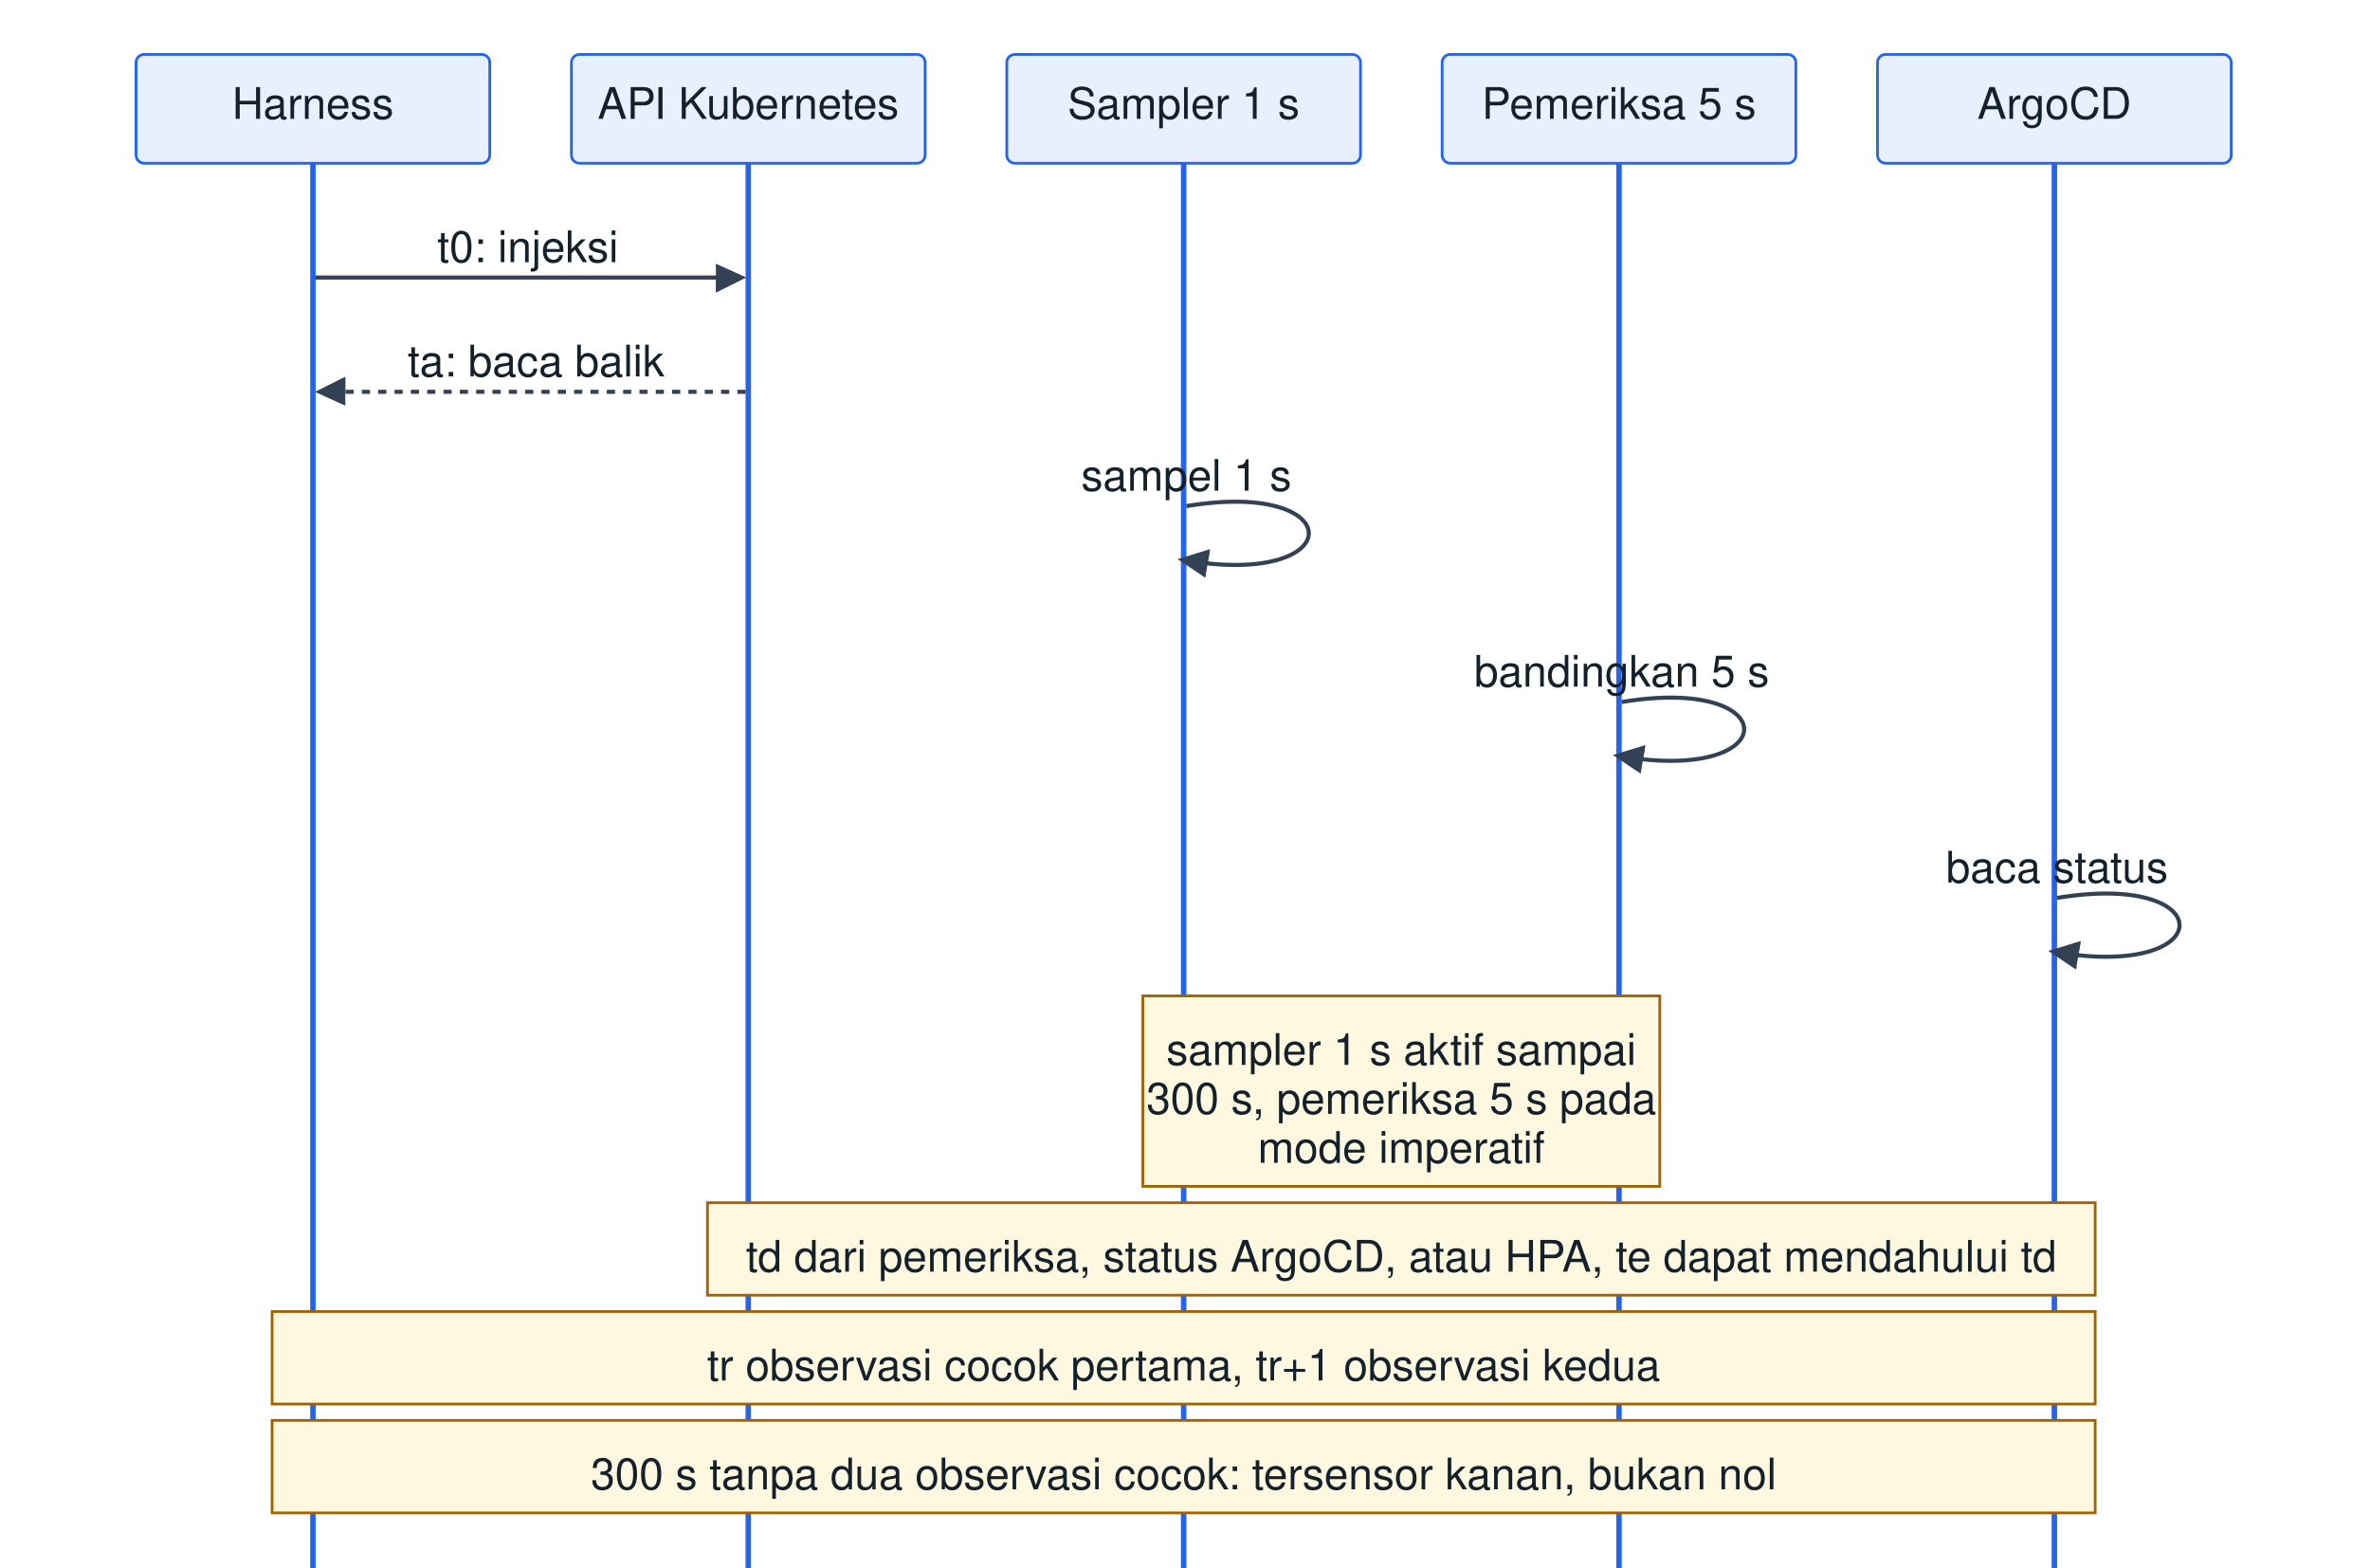
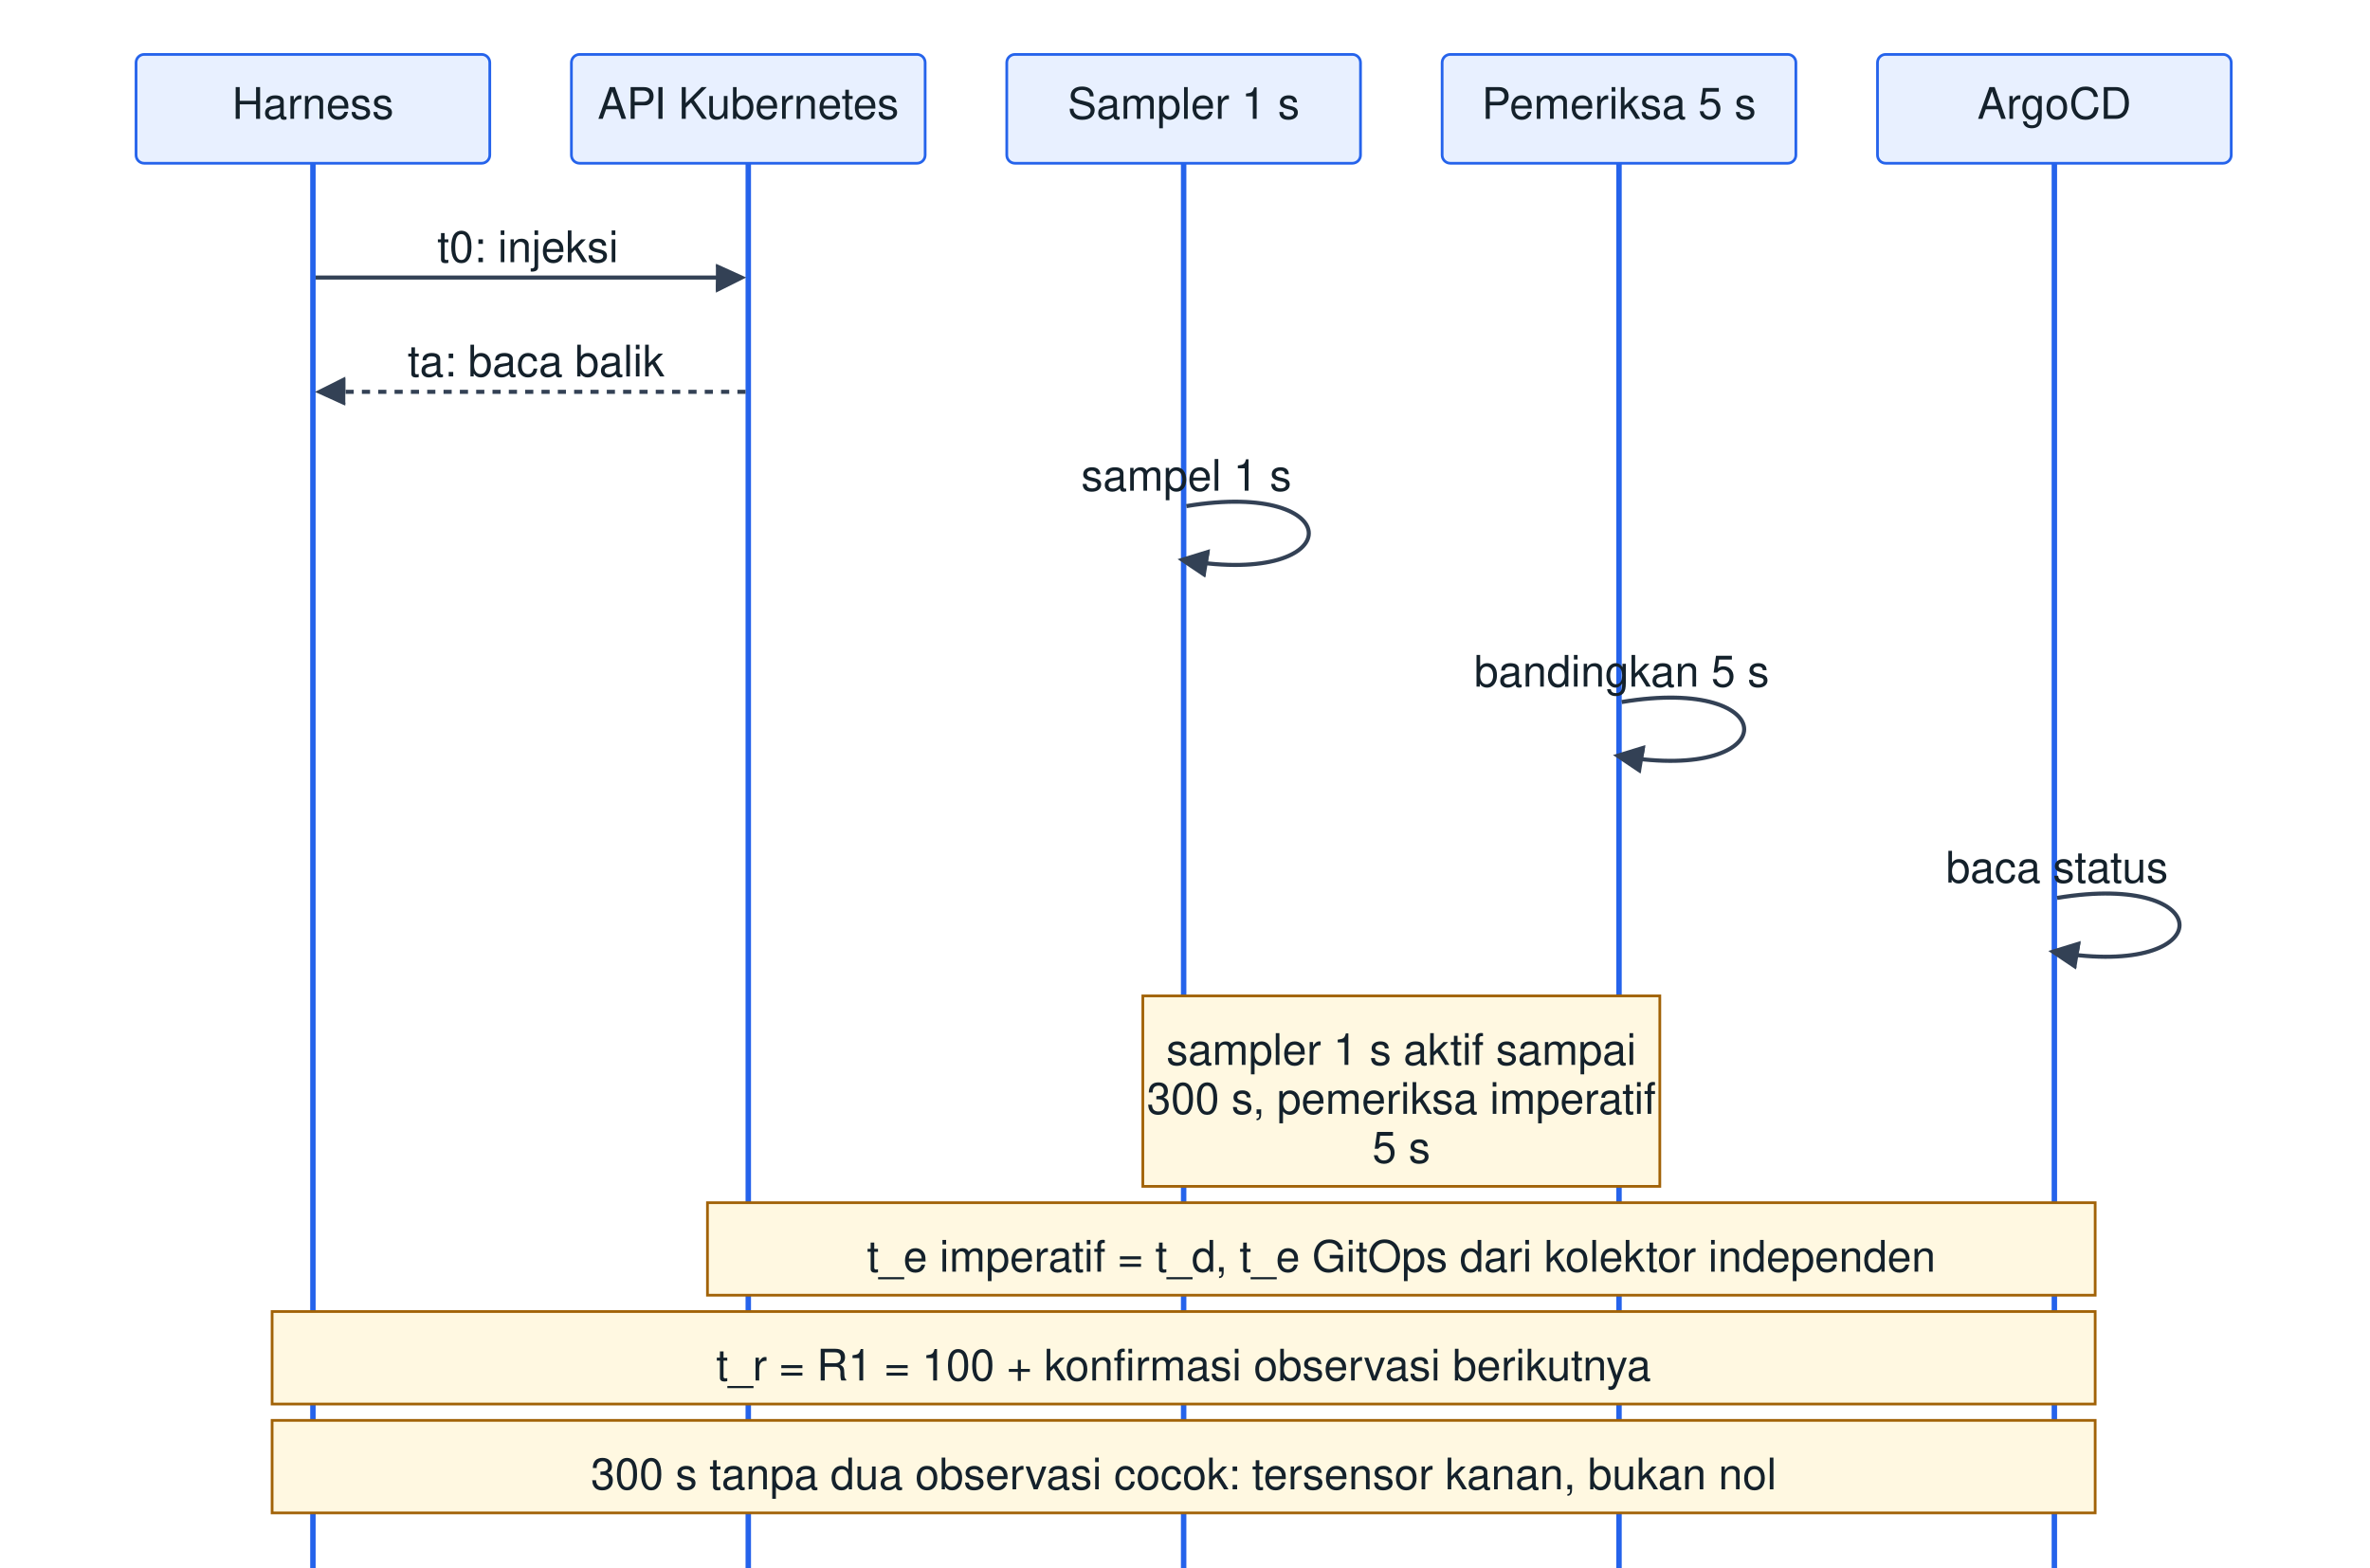
<svg xmlns="http://www.w3.org/2000/svg" id="my-svg" width="871" height="576" viewBox="-50 -20 871 576" role="graphics-document document" aria-roledescription="sequence" style="background-color: white;">
  <g>
    <line id="actor4" x1="705" y1="40" x2="705" y2="2000" class="actor-line 200" stroke-width="0.5px" stroke="#999" name="A" data-et="life-line" data-id="A" />
    <g id="root-4" data-et="participant" data-type="participant" data-id="A">
      <rect x="640" y="0" fill="#eaeaea" stroke="#666" width="130" height="40" name="A" rx="3" ry="3" class="actor actor-top" />
      <text x="705" y="20" dominant-baseline="central" alignment-baseline="central" class="actor actor-box" style="text-anchor: middle; font-size: 16px; font-weight: 400;">
        <tspan x="705" dy="0">ArgoCD</tspan>
      </text>
    </g>
  </g>
  <g>
    <line id="actor3" x1="545" y1="40" x2="545" y2="2000" class="actor-line 200" stroke-width="0.5px" stroke="#999" name="P" data-et="life-line" data-id="P" />
    <g id="root-3" data-et="participant" data-type="participant" data-id="P">
      <rect x="480" y="0" fill="#eaeaea" stroke="#666" width="130" height="40" name="P" rx="3" ry="3" class="actor actor-top" />
      <text x="545" y="20" dominant-baseline="central" alignment-baseline="central" class="actor actor-box" style="text-anchor: middle; font-size: 16px; font-weight: 400;">
        <tspan x="545" dy="0">Pemeriksa 5 s</tspan>
      </text>
    </g>
  </g>
  <g>
    <line id="actor2" x1="385" y1="40" x2="385" y2="2000" class="actor-line 200" stroke-width="0.5px" stroke="#999" name="S" data-et="life-line" data-id="S" />
    <g id="root-2" data-et="participant" data-type="participant" data-id="S">
      <rect x="320" y="0" fill="#eaeaea" stroke="#666" width="130" height="40" name="S" rx="3" ry="3" class="actor actor-top" />
      <text x="385" y="20" dominant-baseline="central" alignment-baseline="central" class="actor actor-box" style="text-anchor: middle; font-size: 16px; font-weight: 400;">
        <tspan x="385" dy="0">Sampler 1 s</tspan>
      </text>
    </g>
  </g>
  <g>
    <line id="actor1" x1="225" y1="40" x2="225" y2="2000" class="actor-line 200" stroke-width="0.5px" stroke="#999" name="K" data-et="life-line" data-id="K" />
    <g id="root-1" data-et="participant" data-type="participant" data-id="K">
      <rect x="160" y="0" fill="#eaeaea" stroke="#666" width="130" height="40" name="K" rx="3" ry="3" class="actor actor-top" />
      <text x="225" y="20" dominant-baseline="central" alignment-baseline="central" class="actor actor-box" style="text-anchor: middle; font-size: 16px; font-weight: 400;">
        <tspan x="225" dy="0">API Kubernetes</tspan>
      </text>
    </g>
  </g>
  <g>
    <line id="actor0" x1="65" y1="40" x2="65" y2="2000" class="actor-line 200" stroke-width="0.5px" stroke="#999" name="H" data-et="life-line" data-id="H" />
    <g id="root-0" data-et="participant" data-type="participant" data-id="H">
      <rect x="0" y="0" fill="#eaeaea" stroke="#666" width="130" height="40" name="H" rx="3" ry="3" class="actor actor-top" />
      <text x="65" y="20" dominant-baseline="central" alignment-baseline="central" class="actor actor-box" style="text-anchor: middle; font-size: 16px; font-weight: 400;">
        <tspan x="65" dy="0">Harness</tspan>
      </text>
    </g>
  </g>
-   <style>#my-svg{font-family:Helvetica,Arial,sans-serif;font-size:16px;fill:#14212b;}@keyframes edge-animation-frame{from{stroke-dashoffset:0;}}@keyframes dash{to{stroke-dashoffset:0;}}#my-svg .edge-animation-slow{stroke-dasharray:9,5!important;stroke-dashoffset:900;animation:dash 50s linear infinite;stroke-linecap:round;}#my-svg .edge-animation-fast{stroke-dasharray:9,5!important;stroke-dashoffset:900;animation:dash 20s linear infinite;stroke-linecap:round;}#my-svg .error-icon{fill:hsl(33.333, 36%, 100%);}#my-svg .error-text{fill:rgb(0, 0, 0);stroke:rgb(0, 0, 0);}#my-svg .edge-thickness-normal{stroke-width:1px;}#my-svg .edge-thickness-thick{stroke-width:3.5px;}#my-svg .edge-pattern-solid{stroke-dasharray:0;}#my-svg .edge-thickness-invisible{stroke-width:0;fill:none;}#my-svg .edge-pattern-dashed{stroke-dasharray:3;}#my-svg .edge-pattern-dotted{stroke-dasharray:2;}#my-svg .marker{fill:#475569;stroke:#475569;}#my-svg .marker.cross{stroke:#475569;}#my-svg svg{font-family:Helvetica,Arial,sans-serif;font-size:16px;}#my-svg p{margin:0;}#my-svg .actor{stroke:#2563eb;fill:#e8f0ff;stroke-width:1;}#my-svg rect.actor.outer-path[data-look="neo"]{filter:drop-shadow( 1px 2px 2px rgba(185,185,185,1));}#my-svg rect.note[data-look="neo"]{stroke:#a16207;fill:#fff8e1;filter:drop-shadow( 1px 2px 2px rgba(185,185,185,1));}#my-svg text.actor&gt;tspan{fill:#14212b;stroke:none;}#my-svg .actor-line{stroke:#2563eb;}#my-svg .innerArc{stroke-width:1.5;stroke-dasharray:none;}#my-svg .messageLine0{stroke-width:1.5;stroke-dasharray:none;stroke:#334155;}#my-svg .messageLine1{stroke-width:1.5;stroke-dasharray:2,2;stroke:#334155;}#my-svg [id$="-arrowhead"] path{fill:#334155;stroke:#334155;}#my-svg .sequenceNumber{fill:#b8aa96;}#my-svg [id$="-sequencenumber"]{fill:#334155;}#my-svg [id$="-crosshead"] path{fill:#334155;stroke:#334155;}#my-svg .messageText{fill:#14212b;stroke:none;}#my-svg .labelBox{stroke:#94a3b8;fill:#eef2f7;filter:none;}#my-svg .labelText,#my-svg .labelText&gt;tspan{fill:#14212b;stroke:none;}#my-svg .loopText,#my-svg .loopText&gt;tspan{fill:#14212b;stroke:none;}#my-svg .sectionTitle,#my-svg .sectionTitle&gt;tspan{fill:#14212b;stroke:none;}#my-svg .loopLine{stroke-width:2px;stroke-dasharray:2,2;stroke:#94a3b8;fill:#94a3b8;}#my-svg .note{stroke:#a16207;fill:#fff8e1;}#my-svg .noteText,#my-svg .noteText&gt;tspan{fill:#14212b;stroke:none;font-weight:normal;}#my-svg .activation0{fill:#e8f0ff;stroke:#2563eb;}#my-svg .activation1{fill:#e8f0ff;stroke:#2563eb;}#my-svg .activation2{fill:#e8f0ff;stroke:#2563eb;}#my-svg .actorPopupMenu{position:absolute;}#my-svg .actorPopupMenuPanel{position:absolute;fill:#e8f0ff;box-shadow:0px 8px 16px 0px rgba(0,0,0,0.2);filter:drop-shadow(3px 5px 2px rgb(0 0 0 / 0.4));}#my-svg .actor-man circle,#my-svg line{fill:#e8f0ff;stroke-width:2px;}#my-svg g rect.rect{filter:drop-shadow( 1px 2px 2px rgba(185,185,185,1));stroke:#64748b;}#my-svg .node .neo-node{stroke:#64748b;}#my-svg [data-look="neo"].node rect,#my-svg [data-look="neo"].cluster rect,#my-svg [data-look="neo"].node polygon{stroke:url(#my-svg-gradient);filter:drop-shadow( 1px 2px 2px rgba(185,185,185,1));}#my-svg [data-look="neo"].node path{stroke:url(#my-svg-gradient);stroke-width:1px;}#my-svg [data-look="neo"].node .outer-path{filter:drop-shadow( 1px 2px 2px rgba(185,185,185,1));}#my-svg [data-look="neo"].node .neo-line path{stroke:#64748b;filter:none;}#my-svg [data-look="neo"].node circle{stroke:url(#my-svg-gradient);filter:drop-shadow( 1px 2px 2px rgba(185,185,185,1));}#my-svg [data-look="neo"].node circle .state-start{fill:#000000;}#my-svg [data-look="neo"].icon-shape .icon{fill:url(#my-svg-gradient);filter:drop-shadow( 1px 2px 2px rgba(185,185,185,1));}#my-svg [data-look="neo"].icon-shape .icon-neo path{stroke:url(#my-svg-gradient);filter:drop-shadow( 1px 2px 2px rgba(185,185,185,1));}#my-svg :root{--mermaid-font-family:"trebuchet ms",verdana,arial,sans-serif;}</style>
+   <style>#my-svg{font-family:Helvetica,Arial,sans-serif;font-size:16px;fill:#14212b;}@keyframes edge-animation-frame{from{stroke-dashoffset:0;}}@keyframes dash{to{stroke-dashoffset:0;}}#my-svg .edge-animation-slow{stroke-dasharray:9,5!important;stroke-dashoffset:900;animation:dash 50s linear infinite;stroke-linecap:round;}#my-svg .edge-animation-fast{stroke-dasharray:9,5!important;stroke-dashoffset:900;animation:dash 20s linear infinite;stroke-linecap:round;}#my-svg .error-icon{fill:hsl(33.333, 36%, 100%);}#my-svg .error-text{fill:rgb(0, 0, 0);stroke:rgb(0, 0, 0);}#my-svg .edge-thickness-normal{stroke-width:1px;}#my-svg .edge-thickness-thick{stroke-width:3.5px;}#my-svg .edge-pattern-solid{stroke-dasharray:0;}#my-svg .edge-thickness-invisible{stroke-width:0;fill:none;}#my-svg .edge-pattern-dashed{stroke-dasharray:3;}#my-svg .edge-pattern-dotted{stroke-dasharray:2;}#my-svg .marker{fill:#475569;stroke:#475569;}#my-svg .marker.cross{stroke:#475569;}#my-svg svg{font-family:Helvetica,Arial,sans-serif;font-size:16px;}#my-svg p{margin:0;}#my-svg .actor{stroke:#2563eb;fill:#e8f0ff;stroke-width:1;}#my-svg rect.actor.outer-path[data-look="neo"]{filter:drop-shadow( 1px 2px 2px rgba(185,185,185,1));}#my-svg rect.note[data-look="neo"]{stroke:#a16207;fill:#fff8e1;filter:drop-shadow( 1px 2px 2px rgba(185,185,185,1));}#my-svg text.actor&gt;tspan{fill:#14212b;stroke:none;}#my-svg .actor-line{stroke:#2563eb;}#my-svg .innerArc{stroke-width:1.5;stroke-dasharray:none;}#my-svg .messageLine0{stroke-width:1.5;stroke-dasharray:none;stroke:#334155;}#my-svg .messageLine1{stroke-width:1.5;stroke-dasharray:2,2;stroke:#334155;}#my-svg [id$="-arrowhead"] path{fill:#334155;stroke:#334155;}#my-svg .sequenceNumber{fill:#b8aa96;}#my-svg [id$="-sequencenumber"]{fill:#334155;}#my-svg [id$="-crosshead"] path{fill:#334155;stroke:#334155;}#my-svg .messageText{fill:#14212b;stroke:none;}#my-svg .labelBox{stroke:#94a3b8;fill:#eef2f7;filter:none;}#my-svg .labelText,#my-svg .labelText&gt;tspan{fill:#14212b;stroke:none;}#my-svg .loopText,#my-svg .loopText&gt;tspan{fill:#14212b;stroke:none;}#my-svg .sectionTitle,#my-svg .sectionTitle&gt;tspan{fill:#14212b;stroke:none;}#my-svg .loopLine{stroke-width:2px;stroke-dasharray:2,2;stroke:#94a3b8;fill:#94a3b8;}#my-svg .note{stroke:#a16207;fill:#fff8e1;}#my-svg .noteText,#my-svg .noteText&gt;tspan{fill:#14212b;stroke:none;}#my-svg .activation0{fill:#e8f0ff;stroke:#2563eb;}#my-svg .activation1{fill:#e8f0ff;stroke:#2563eb;}#my-svg .activation2{fill:#e8f0ff;stroke:#2563eb;}#my-svg .actorPopupMenu{position:absolute;}#my-svg .actorPopupMenuPanel{position:absolute;fill:#e8f0ff;box-shadow:0px 8px 16px 0px rgba(0,0,0,0.2);filter:drop-shadow(3px 5px 2px rgb(0 0 0 / 0.4));}#my-svg .actor-man circle,#my-svg line{fill:#e8f0ff;stroke-width:2px;}#my-svg g rect.rect{filter:drop-shadow( 1px 2px 2px rgba(185,185,185,1));stroke:#64748b;}#my-svg .node .neo-node{stroke:#64748b;}#my-svg [data-look="neo"].node rect,#my-svg [data-look="neo"].cluster rect,#my-svg [data-look="neo"].node polygon{stroke:url(#my-svg-gradient);filter:drop-shadow( 1px 2px 2px rgba(185,185,185,1));}#my-svg [data-look="neo"].swimlane.cluster rect{filter:none;}#my-svg [data-look="neo"].node path{stroke:url(#my-svg-gradient);stroke-width:1px;}#my-svg [data-look="neo"].node .outer-path{filter:drop-shadow( 1px 2px 2px rgba(185,185,185,1));}#my-svg [data-look="neo"].node .neo-line path{stroke:#64748b;filter:none;}#my-svg [data-look="neo"].node circle{stroke:url(#my-svg-gradient);filter:drop-shadow( 1px 2px 2px rgba(185,185,185,1));}#my-svg [data-look="neo"].node circle .state-start{fill:#000000;}#my-svg [data-look="neo"].icon-shape .icon{fill:url(#my-svg-gradient);filter:drop-shadow( 1px 2px 2px rgba(185,185,185,1));}#my-svg [data-look="neo"].icon-shape .icon-neo path{stroke:url(#my-svg-gradient);filter:drop-shadow( 1px 2px 2px rgba(185,185,185,1));}#my-svg :root{--mermaid-font-family:"trebuchet ms",verdana,arial,sans-serif;}</style>
  <g />
  <defs>
    <symbol id="my-svg-computer" width="24" height="24">
      <path transform="scale(.5)" d="M2 2v13h20v-13h-20zm18 11h-16v-9h16v9zm-10.228 6l.466-1h3.524l.467 1h-4.457zm14.228 3h-24l2-6h2.104l-1.33 4h18.45l-1.297-4h2.073l2 6zm-5-10h-14v-7h14v7z" />
    </symbol>
  </defs>
  <defs>
    <symbol id="my-svg-database" fill-rule="evenodd" clip-rule="evenodd">
      <path transform="scale(.5)" d="M12.258.001l.256.004.255.005.253.008.251.01.249.012.247.015.246.016.242.019.241.02.239.023.236.024.233.027.231.028.229.031.225.032.223.034.22.036.217.038.214.04.211.041.208.043.205.045.201.046.198.048.194.05.191.051.187.053.183.054.18.056.175.057.172.059.168.06.163.061.16.063.155.064.15.066.074.033.073.033.071.034.07.034.069.035.068.035.067.035.066.035.064.036.064.036.062.036.06.036.06.037.058.037.058.037.055.038.055.038.053.038.052.038.051.039.05.039.048.039.047.039.045.04.044.04.043.04.041.04.04.041.039.041.037.041.036.041.034.041.033.042.032.042.03.042.029.042.027.042.026.043.024.043.023.043.021.043.02.043.018.044.017.043.015.044.013.044.012.044.011.045.009.044.007.045.006.045.004.045.002.045.001.045v17l-.001.045-.002.045-.004.045-.006.045-.007.045-.009.044-.011.045-.012.044-.013.044-.015.044-.017.043-.018.044-.02.043-.021.043-.023.043-.024.043-.026.043-.027.042-.029.042-.03.042-.032.042-.033.042-.034.041-.036.041-.037.041-.039.041-.04.041-.041.04-.043.04-.044.04-.045.04-.047.039-.048.039-.05.039-.051.039-.052.038-.053.038-.055.038-.055.038-.058.037-.058.037-.06.037-.06.036-.062.036-.064.036-.064.036-.066.035-.067.035-.068.035-.069.035-.07.034-.071.034-.073.033-.074.033-.15.066-.155.064-.16.063-.163.061-.168.06-.172.059-.175.057-.18.056-.183.054-.187.053-.191.051-.194.05-.198.048-.201.046-.205.045-.208.043-.211.041-.214.04-.217.038-.22.036-.223.034-.225.032-.229.031-.231.028-.233.027-.236.024-.239.023-.241.02-.242.019-.246.016-.247.015-.249.012-.251.01-.253.008-.255.005-.256.004-.258.001-.258-.001-.256-.004-.255-.005-.253-.008-.251-.01-.249-.012-.247-.015-.245-.016-.243-.019-.241-.02-.238-.023-.236-.024-.234-.027-.231-.028-.228-.031-.226-.032-.223-.034-.22-.036-.217-.038-.214-.04-.211-.041-.208-.043-.204-.045-.201-.046-.198-.048-.195-.05-.19-.051-.187-.053-.184-.054-.179-.056-.176-.057-.172-.059-.167-.06-.164-.061-.159-.063-.155-.064-.151-.066-.074-.033-.072-.033-.072-.034-.07-.034-.069-.035-.068-.035-.067-.035-.066-.035-.064-.036-.063-.036-.062-.036-.061-.036-.06-.037-.058-.037-.057-.037-.056-.038-.055-.038-.053-.038-.052-.038-.051-.039-.049-.039-.049-.039-.046-.039-.046-.04-.044-.04-.043-.04-.041-.04-.04-.041-.039-.041-.037-.041-.036-.041-.034-.041-.033-.042-.032-.042-.03-.042-.029-.042-.027-.042-.026-.043-.024-.043-.023-.043-.021-.043-.02-.043-.018-.044-.017-.043-.015-.044-.013-.044-.012-.044-.011-.045-.009-.044-.007-.045-.006-.045-.004-.045-.002-.045-.001-.045v-17l.001-.045.002-.045.004-.045.006-.045.007-.045.009-.044.011-.045.012-.044.013-.044.015-.044.017-.043.018-.044.02-.043.021-.043.023-.043.024-.043.026-.043.027-.042.029-.042.03-.042.032-.042.033-.042.034-.041.036-.041.037-.041.039-.041.04-.041.041-.04.043-.04.044-.04.046-.04.046-.039.049-.039.049-.039.051-.039.052-.038.053-.038.055-.038.056-.038.057-.037.058-.037.06-.037.061-.036.062-.036.063-.036.064-.036.066-.035.067-.035.068-.035.069-.035.07-.034.072-.034.072-.033.074-.033.151-.066.155-.064.159-.063.164-.061.167-.06.172-.059.176-.057.179-.056.184-.054.187-.053.19-.051.195-.05.198-.048.201-.046.204-.045.208-.043.211-.041.214-.04.217-.038.22-.036.223-.034.226-.032.228-.031.231-.028.234-.027.236-.024.238-.023.241-.02.243-.019.245-.016.247-.015.249-.012.251-.01.253-.008.255-.005.256-.004.258-.001.258.001zm-9.258 20.499v.01l.001.021.003.021.004.022.005.021.006.022.007.022.009.023.01.022.011.023.012.023.013.023.015.023.016.024.017.023.018.024.019.024.021.024.022.025.023.024.024.025.052.049.056.05.061.051.066.051.07.051.075.051.079.052.084.052.088.052.092.052.097.052.102.051.105.052.11.052.114.051.119.051.123.051.127.05.131.05.135.05.139.048.144.049.147.047.152.047.155.047.16.045.163.045.167.043.171.043.176.041.178.041.183.039.187.039.19.037.194.035.197.035.202.033.204.031.209.03.212.029.216.027.219.025.222.024.226.021.23.02.233.018.236.016.24.015.243.012.246.01.249.008.253.005.256.004.259.001.26-.001.257-.004.254-.005.25-.008.247-.011.244-.012.241-.014.237-.016.233-.018.231-.021.226-.021.224-.024.22-.026.216-.027.212-.028.21-.031.205-.031.202-.034.198-.034.194-.036.191-.037.187-.039.183-.04.179-.04.175-.042.172-.043.168-.044.163-.045.16-.046.155-.046.152-.047.148-.048.143-.049.139-.049.136-.05.131-.05.126-.05.123-.051.118-.052.114-.051.11-.052.106-.052.101-.052.096-.052.092-.052.088-.053.083-.051.079-.052.074-.052.07-.051.065-.051.06-.051.056-.05.051-.05.023-.024.023-.025.021-.024.02-.024.019-.024.018-.024.017-.024.015-.023.014-.024.013-.023.012-.023.01-.023.01-.022.008-.022.006-.022.006-.022.004-.022.004-.021.001-.021.001-.021v-4.127l-.077.055-.08.053-.083.054-.085.053-.087.052-.09.052-.093.051-.095.05-.097.05-.1.049-.102.049-.105.048-.106.047-.109.047-.111.046-.114.045-.115.045-.118.044-.12.043-.122.042-.124.042-.126.041-.128.04-.13.04-.132.038-.134.038-.135.037-.138.037-.139.035-.142.035-.143.034-.144.033-.147.032-.148.031-.15.03-.151.03-.153.029-.154.027-.156.027-.158.026-.159.025-.161.024-.162.023-.163.022-.165.021-.166.02-.167.019-.169.018-.169.017-.171.016-.173.015-.173.014-.175.013-.175.012-.177.011-.178.01-.179.008-.179.008-.181.006-.182.005-.182.004-.184.003-.184.002h-.37l-.184-.002-.184-.003-.182-.004-.182-.005-.181-.006-.179-.008-.179-.008-.178-.01-.176-.011-.176-.012-.175-.013-.173-.014-.172-.015-.171-.016-.17-.017-.169-.018-.167-.019-.166-.02-.165-.021-.163-.022-.162-.023-.161-.024-.159-.025-.157-.026-.156-.027-.155-.027-.153-.029-.151-.03-.15-.03-.148-.031-.146-.032-.145-.033-.143-.034-.141-.035-.14-.035-.137-.037-.136-.037-.134-.038-.132-.038-.13-.04-.128-.04-.126-.041-.124-.042-.122-.042-.12-.044-.117-.043-.116-.045-.113-.045-.112-.046-.109-.047-.106-.047-.105-.048-.102-.049-.1-.049-.097-.05-.095-.05-.093-.052-.09-.051-.087-.052-.085-.053-.083-.054-.08-.054-.077-.054v4.127zm0-5.654v.011l.001.021.003.021.004.021.005.022.006.022.007.022.009.022.01.022.011.023.012.023.013.023.015.024.016.023.017.024.018.024.019.024.021.024.022.024.023.025.024.024.052.05.056.05.061.05.066.051.07.051.075.052.079.051.084.052.088.052.092.052.097.052.102.052.105.052.11.051.114.051.119.052.123.05.127.051.131.05.135.049.139.049.144.048.147.048.152.047.155.046.16.045.163.045.167.044.171.042.176.042.178.04.183.04.187.038.19.037.194.036.197.034.202.033.204.032.209.03.212.028.216.027.219.025.222.024.226.022.23.02.233.018.236.016.24.014.243.012.246.01.249.008.253.006.256.003.259.001.26-.001.257-.003.254-.006.25-.008.247-.01.244-.012.241-.015.237-.016.233-.018.231-.02.226-.022.224-.024.22-.025.216-.027.212-.029.21-.03.205-.032.202-.033.198-.035.194-.036.191-.037.187-.039.183-.039.179-.041.175-.042.172-.043.168-.044.163-.045.16-.045.155-.047.152-.047.148-.048.143-.048.139-.05.136-.049.131-.05.126-.051.123-.051.118-.051.114-.052.11-.052.106-.052.101-.052.096-.052.092-.052.088-.052.083-.052.079-.052.074-.051.07-.052.065-.051.06-.05.056-.051.051-.049.023-.025.023-.024.021-.025.02-.024.019-.024.018-.024.017-.024.015-.023.014-.023.013-.024.012-.022.01-.023.01-.023.008-.022.006-.022.006-.022.004-.021.004-.022.001-.021.001-.021v-4.139l-.077.054-.08.054-.083.054-.085.052-.087.053-.09.051-.093.051-.095.051-.097.05-.1.049-.102.049-.105.048-.106.047-.109.047-.111.046-.114.045-.115.044-.118.044-.12.044-.122.042-.124.042-.126.041-.128.04-.13.039-.132.039-.134.038-.135.037-.138.036-.139.036-.142.035-.143.033-.144.033-.147.033-.148.031-.15.03-.151.03-.153.028-.154.028-.156.027-.158.026-.159.025-.161.024-.162.023-.163.022-.165.021-.166.02-.167.019-.169.018-.169.017-.171.016-.173.015-.173.014-.175.013-.175.012-.177.011-.178.009-.179.009-.179.007-.181.007-.182.005-.182.004-.184.003-.184.002h-.37l-.184-.002-.184-.003-.182-.004-.182-.005-.181-.007-.179-.007-.179-.009-.178-.009-.176-.011-.176-.012-.175-.013-.173-.014-.172-.015-.171-.016-.17-.017-.169-.018-.167-.019-.166-.02-.165-.021-.163-.022-.162-.023-.161-.024-.159-.025-.157-.026-.156-.027-.155-.028-.153-.028-.151-.03-.15-.03-.148-.031-.146-.033-.145-.033-.143-.033-.141-.035-.14-.036-.137-.036-.136-.037-.134-.038-.132-.039-.13-.039-.128-.04-.126-.041-.124-.042-.122-.043-.12-.043-.117-.044-.116-.044-.113-.046-.112-.046-.109-.046-.106-.047-.105-.048-.102-.049-.1-.049-.097-.05-.095-.051-.093-.051-.09-.051-.087-.053-.085-.052-.083-.054-.08-.054-.077-.054v4.139zm0-5.666v.011l.001.02.003.022.004.021.005.022.006.021.007.022.009.023.01.022.011.023.012.023.013.023.015.023.016.024.017.024.018.023.019.024.021.025.022.024.023.024.024.025.052.05.056.05.061.05.066.051.07.051.075.052.079.051.084.052.088.052.092.052.097.052.102.052.105.051.11.052.114.051.119.051.123.051.127.05.131.05.135.05.139.049.144.048.147.048.152.047.155.046.16.045.163.045.167.043.171.043.176.042.178.04.183.04.187.038.19.037.194.036.197.034.202.033.204.032.209.03.212.028.216.027.219.025.222.024.226.021.23.02.233.018.236.017.24.014.243.012.246.01.249.008.253.006.256.003.259.001.26-.001.257-.003.254-.006.25-.008.247-.01.244-.013.241-.014.237-.016.233-.018.231-.02.226-.022.224-.024.22-.025.216-.027.212-.029.21-.03.205-.032.202-.033.198-.035.194-.036.191-.037.187-.039.183-.039.179-.041.175-.042.172-.043.168-.044.163-.045.16-.045.155-.047.152-.047.148-.048.143-.049.139-.049.136-.049.131-.051.126-.05.123-.051.118-.052.114-.051.11-.052.106-.052.101-.052.096-.052.092-.052.088-.052.083-.052.079-.052.074-.052.07-.051.065-.051.06-.051.056-.05.051-.049.023-.025.023-.025.021-.024.02-.024.019-.024.018-.024.017-.024.015-.023.014-.024.013-.023.012-.023.01-.022.01-.023.008-.022.006-.022.006-.022.004-.022.004-.021.001-.021.001-.021v-4.153l-.077.054-.08.054-.083.053-.085.053-.087.053-.09.051-.093.051-.095.051-.097.05-.1.049-.102.048-.105.048-.106.048-.109.046-.111.046-.114.046-.115.044-.118.044-.12.043-.122.043-.124.042-.126.041-.128.04-.13.039-.132.039-.134.038-.135.037-.138.036-.139.036-.142.034-.143.034-.144.033-.147.032-.148.032-.15.03-.151.03-.153.028-.154.028-.156.027-.158.026-.159.024-.161.024-.162.023-.163.023-.165.021-.166.02-.167.019-.169.018-.169.017-.171.016-.173.015-.173.014-.175.013-.175.012-.177.01-.178.01-.179.009-.179.007-.181.006-.182.006-.182.004-.184.003-.184.001-.185.001-.185-.001-.184-.001-.184-.003-.182-.004-.182-.006-.181-.006-.179-.007-.179-.009-.178-.01-.176-.01-.176-.012-.175-.013-.173-.014-.172-.015-.171-.016-.17-.017-.169-.018-.167-.019-.166-.02-.165-.021-.163-.023-.162-.023-.161-.024-.159-.024-.157-.026-.156-.027-.155-.028-.153-.028-.151-.03-.15-.03-.148-.032-.146-.032-.145-.033-.143-.034-.141-.034-.14-.036-.137-.036-.136-.037-.134-.038-.132-.039-.13-.039-.128-.041-.126-.041-.124-.041-.122-.043-.12-.043-.117-.044-.116-.044-.113-.046-.112-.046-.109-.046-.106-.048-.105-.048-.102-.048-.1-.05-.097-.049-.095-.051-.093-.051-.09-.052-.087-.052-.085-.053-.083-.053-.08-.054-.077-.054v4.153zm8.74-8.179l-.257.004-.254.005-.25.008-.247.011-.244.012-.241.014-.237.016-.233.018-.231.021-.226.022-.224.023-.22.026-.216.027-.212.028-.21.031-.205.032-.202.033-.198.034-.194.036-.191.038-.187.038-.183.04-.179.041-.175.042-.172.043-.168.043-.163.045-.16.046-.155.046-.152.048-.148.048-.143.048-.139.049-.136.05-.131.05-.126.051-.123.051-.118.051-.114.052-.11.052-.106.052-.101.052-.096.052-.092.052-.088.052-.083.052-.079.052-.074.051-.07.052-.065.051-.06.05-.056.05-.051.05-.023.025-.023.024-.021.024-.02.025-.019.024-.018.024-.017.023-.015.024-.014.023-.013.023-.012.023-.01.023-.01.022-.008.022-.006.023-.006.021-.004.022-.004.021-.001.021-.001.021.001.021.001.021.004.021.004.022.006.021.006.023.008.022.01.022.01.023.012.023.013.023.014.023.015.024.017.023.018.024.019.024.02.025.021.024.023.024.023.025.051.05.056.05.06.05.065.051.07.052.074.051.079.052.083.052.088.052.092.052.096.052.101.052.106.052.11.052.114.052.118.051.123.051.126.051.131.05.136.05.139.049.143.048.148.048.152.048.155.046.16.046.163.045.168.043.172.043.175.042.179.041.183.04.187.038.191.038.194.036.198.034.202.033.205.032.21.031.212.028.216.027.22.026.224.023.226.022.231.021.233.018.237.016.241.014.244.012.247.011.25.008.254.005.257.004.26.001.26-.001.257-.004.254-.005.25-.008.247-.011.244-.012.241-.014.237-.016.233-.018.231-.021.226-.022.224-.023.22-.026.216-.027.212-.028.21-.031.205-.032.202-.033.198-.034.194-.036.191-.038.187-.038.183-.04.179-.041.175-.042.172-.043.168-.043.163-.045.16-.046.155-.046.152-.048.148-.048.143-.048.139-.049.136-.05.131-.05.126-.051.123-.051.118-.051.114-.052.11-.052.106-.052.101-.052.096-.052.092-.052.088-.052.083-.052.079-.052.074-.051.07-.052.065-.051.06-.05.056-.05.051-.05.023-.025.023-.024.021-.024.02-.025.019-.024.018-.024.017-.023.015-.024.014-.023.013-.023.012-.023.01-.023.01-.022.008-.022.006-.023.006-.021.004-.022.004-.021.001-.021.001-.021-.001-.021-.001-.021-.004-.021-.004-.022-.006-.021-.006-.023-.008-.022-.01-.022-.01-.023-.012-.023-.013-.023-.014-.023-.015-.024-.017-.023-.018-.024-.019-.024-.02-.025-.021-.024-.023-.024-.023-.025-.051-.05-.056-.05-.06-.05-.065-.051-.07-.052-.074-.051-.079-.052-.083-.052-.088-.052-.092-.052-.096-.052-.101-.052-.106-.052-.11-.052-.114-.052-.118-.051-.123-.051-.126-.051-.131-.05-.136-.05-.139-.049-.143-.048-.148-.048-.152-.048-.155-.046-.16-.046-.163-.045-.168-.043-.172-.043-.175-.042-.179-.041-.183-.04-.187-.038-.191-.038-.194-.036-.198-.034-.202-.033-.205-.032-.21-.031-.212-.028-.216-.027-.22-.026-.224-.023-.226-.022-.231-.021-.233-.018-.237-.016-.241-.014-.244-.012-.247-.011-.25-.008-.254-.005-.257-.004-.26-.001-.26.001z" />
    </symbol>
  </defs>
  <defs>
    <symbol id="my-svg-clock" width="24" height="24">
      <path transform="scale(.5)" d="M12 2c5.514 0 10 4.486 10 10s-4.486 10-10 10-10-4.486-10-10 4.486-10 10-10zm0-2c-6.627 0-12 5.373-12 12s5.373 12 12 12 12-5.373 12-12-5.373-12-12-12zm5.848 12.459c.202.038.202.333.001.372-1.907.361-6.045 1.111-6.547 1.111-.719 0-1.301-.582-1.301-1.301 0-.512.77-5.447 1.125-7.445.034-.192.312-.181.343.014l.985 6.238 5.394 1.011z" />
    </symbol>
  </defs>
  <defs>
    <marker id="my-svg-arrowhead" refX="7.9" refY="5" markerUnits="userSpaceOnUse" markerWidth="12" markerHeight="12" orient="auto-start-reverse">
      <path d="M -1 0 L 10 5 L 0 10 z" />
    </marker>
  </defs>
  <defs>
    <marker id="my-svg-crosshead" markerWidth="15" markerHeight="8" orient="auto" refX="4" refY="4.5">
      <path fill="none" stroke="#000000" stroke-width="1pt" d="M 1,2 L 6,7 M 6,2 L 1,7" style="stroke-dasharray: 0, 0;" />
    </marker>
  </defs>
  <defs>
    <marker id="my-svg-filled-head" refX="15.5" refY="7" markerWidth="20" markerHeight="28" orient="auto">
      <path d="M 18,7 L9,13 L14,7 L9,1 Z" />
    </marker>
  </defs>
  <defs>
    <marker id="my-svg-sequencenumber" refX="15" refY="15" markerWidth="60" markerHeight="40" orient="auto">
      <circle cx="15" cy="15" r="6" />
    </marker>
  </defs>
  <defs>
    <marker id="my-svg-solidTopArrowHead" refX="7.9" refY="7.25" markerUnits="userSpaceOnUse" markerWidth="12" markerHeight="12" orient="auto-start-reverse">
      <path d="M 0 0 L 10 8 L 0 8 z" />
    </marker>
  </defs>
  <defs>
    <marker id="my-svg-solidBottomArrowHead" refX="7.9" refY="0.75" markerUnits="userSpaceOnUse" markerWidth="12" markerHeight="12" orient="auto-start-reverse">
      <path d="M 0 0 L 10 0 L 0 8 z" />
    </marker>
  </defs>
  <defs>
    <marker id="my-svg-stickTopArrowHead" refX="7.5" refY="7" markerUnits="userSpaceOnUse" markerWidth="12" markerHeight="12" orient="auto-start-reverse">
      <path d="M 0 0 L 7 7" stroke="black" stroke-width="1.5" fill="none" />
    </marker>
  </defs>
  <defs>
    <marker id="my-svg-stickBottomArrowHead" refX="7.5" refY="0" markerUnits="userSpaceOnUse" markerWidth="12" markerHeight="12" orient="auto-start-reverse">
      <path d="M 0 7 L 7 0" stroke="black" stroke-width="1.5" fill="none" />
    </marker>
  </defs>
  <g data-et="note" data-id="i5">
    <rect x="370" y="346" fill="#EDF2AE" stroke="#666" width="190" height="70" class="note" />
    <text x="465" y="350" text-anchor="middle" dominant-baseline="middle" alignment-baseline="middle" class="noteText" dy="1em" style="font-size: 16px; font-weight: 400;">
      <tspan x="465">sampler 1 s aktif sampai</tspan>
    </text>
    <text x="465" y="368" text-anchor="middle" dominant-baseline="middle" alignment-baseline="middle" class="noteText" dy="1em" style="font-size: 16px; font-weight: 400;">
-       <tspan x="465">300 s, pemeriksa 5 s pada</tspan>
+       <tspan x="465">300 s, pemeriksa imperatif</tspan>
    </text>
    <text x="465" y="386" text-anchor="middle" dominant-baseline="middle" alignment-baseline="middle" class="noteText" dy="1em" style="font-size: 16px; font-weight: 400;">
-       <tspan x="465">mode imperatif</tspan>
+       <tspan x="465">5 s</tspan>
    </text>
  </g>
  <g data-et="note" data-id="i6">
    <rect x="210" y="422" fill="#EDF2AE" stroke="#666" width="510" height="34" class="note" />
    <text x="465" y="426" text-anchor="middle" dominant-baseline="middle" alignment-baseline="middle" class="noteText" dy="1em" style="font-size: 16px; font-weight: 400;">
-       <tspan x="465">td dari pemeriksa, status ArgoCD, atau HPA, te dapat mendahului td</tspan>
+       <tspan x="465">t_e imperatif = t_d, t_e GitOps dari kolektor independen</tspan>
    </text>
  </g>
  <g data-et="note" data-id="i7">
    <rect x="50" y="462" fill="#EDF2AE" stroke="#666" width="670" height="34" class="note" />
    <text x="385" y="466" text-anchor="middle" dominant-baseline="middle" alignment-baseline="middle" class="noteText" dy="1em" style="font-size: 16px; font-weight: 400;">
-       <tspan x="385">tr observasi cocok pertama, tr+1 observasi kedua</tspan>
+       <tspan x="385">t_r = R1 = 100 + konfirmasi observasi berikutnya</tspan>
    </text>
  </g>
  <g data-et="note" data-id="i8">
    <rect x="50" y="502" fill="#EDF2AE" stroke="#666" width="670" height="34" class="note" />
    <text x="385" y="506" text-anchor="middle" dominant-baseline="middle" alignment-baseline="middle" class="noteText" dy="1em" style="font-size: 16px; font-weight: 400;">
      <tspan x="385">300 s tanpa dua observasi cocok: tersensor kanan, bukan nol</tspan>
    </text>
  </g>
  <text x="144" y="55" text-anchor="middle" dominant-baseline="middle" alignment-baseline="middle" class="messageText" dy="1em" style="font-size: 16px; font-weight: 400;">t0: injeksi</text>
  <line x1="66" y1="82" x2="221" y2="82" class="messageLine0" data-et="message" data-id="i0" data-from="H" data-to="K" stroke-width="2" stroke="none" marker-end="url(#my-svg-arrowhead)" style="fill: none;" />
  <text x="147" y="97" text-anchor="middle" dominant-baseline="middle" alignment-baseline="middle" class="messageText" dy="1em" style="font-size: 16px; font-weight: 400;">ta: baca balik</text>
  <line x1="224" y1="124" x2="69" y2="124" class="messageLine1" data-et="message" data-id="i1" data-from="K" data-to="H" stroke-width="2" stroke="none" marker-end="url(#my-svg-arrowhead)" style="stroke-dasharray: 3, 3; fill: none;" />
  <text x="386" y="139" text-anchor="middle" dominant-baseline="middle" alignment-baseline="middle" class="messageText" dy="1em" style="font-size: 16px; font-weight: 400;">sampel 1 s</text>
  <path d="M 386,166 C 446,156 446,196 386,186" class="messageLine0" data-et="message" data-id="i2" data-from="S" data-to="S" stroke-width="2" stroke="none" marker-end="url(#my-svg-arrowhead)" style="fill: none;" />
  <text x="546" y="211" text-anchor="middle" dominant-baseline="middle" alignment-baseline="middle" class="messageText" dy="1em" style="font-size: 16px; font-weight: 400;">bandingkan 5 s</text>
  <path d="M 546,238 C 606,228 606,268 546,258" class="messageLine0" data-et="message" data-id="i3" data-from="P" data-to="P" stroke-width="2" stroke="none" marker-end="url(#my-svg-arrowhead)" style="fill: none;" />
  <text x="706" y="283" text-anchor="middle" dominant-baseline="middle" alignment-baseline="middle" class="messageText" dy="1em" style="font-size: 16px; font-weight: 400;">baca status</text>
  <path d="M 706,310 C 766,300 766,340 706,330" class="messageLine0" data-et="message" data-id="i4" data-from="A" data-to="A" stroke-width="2" stroke="none" marker-end="url(#my-svg-arrowhead)" style="fill: none;" />
</svg>
